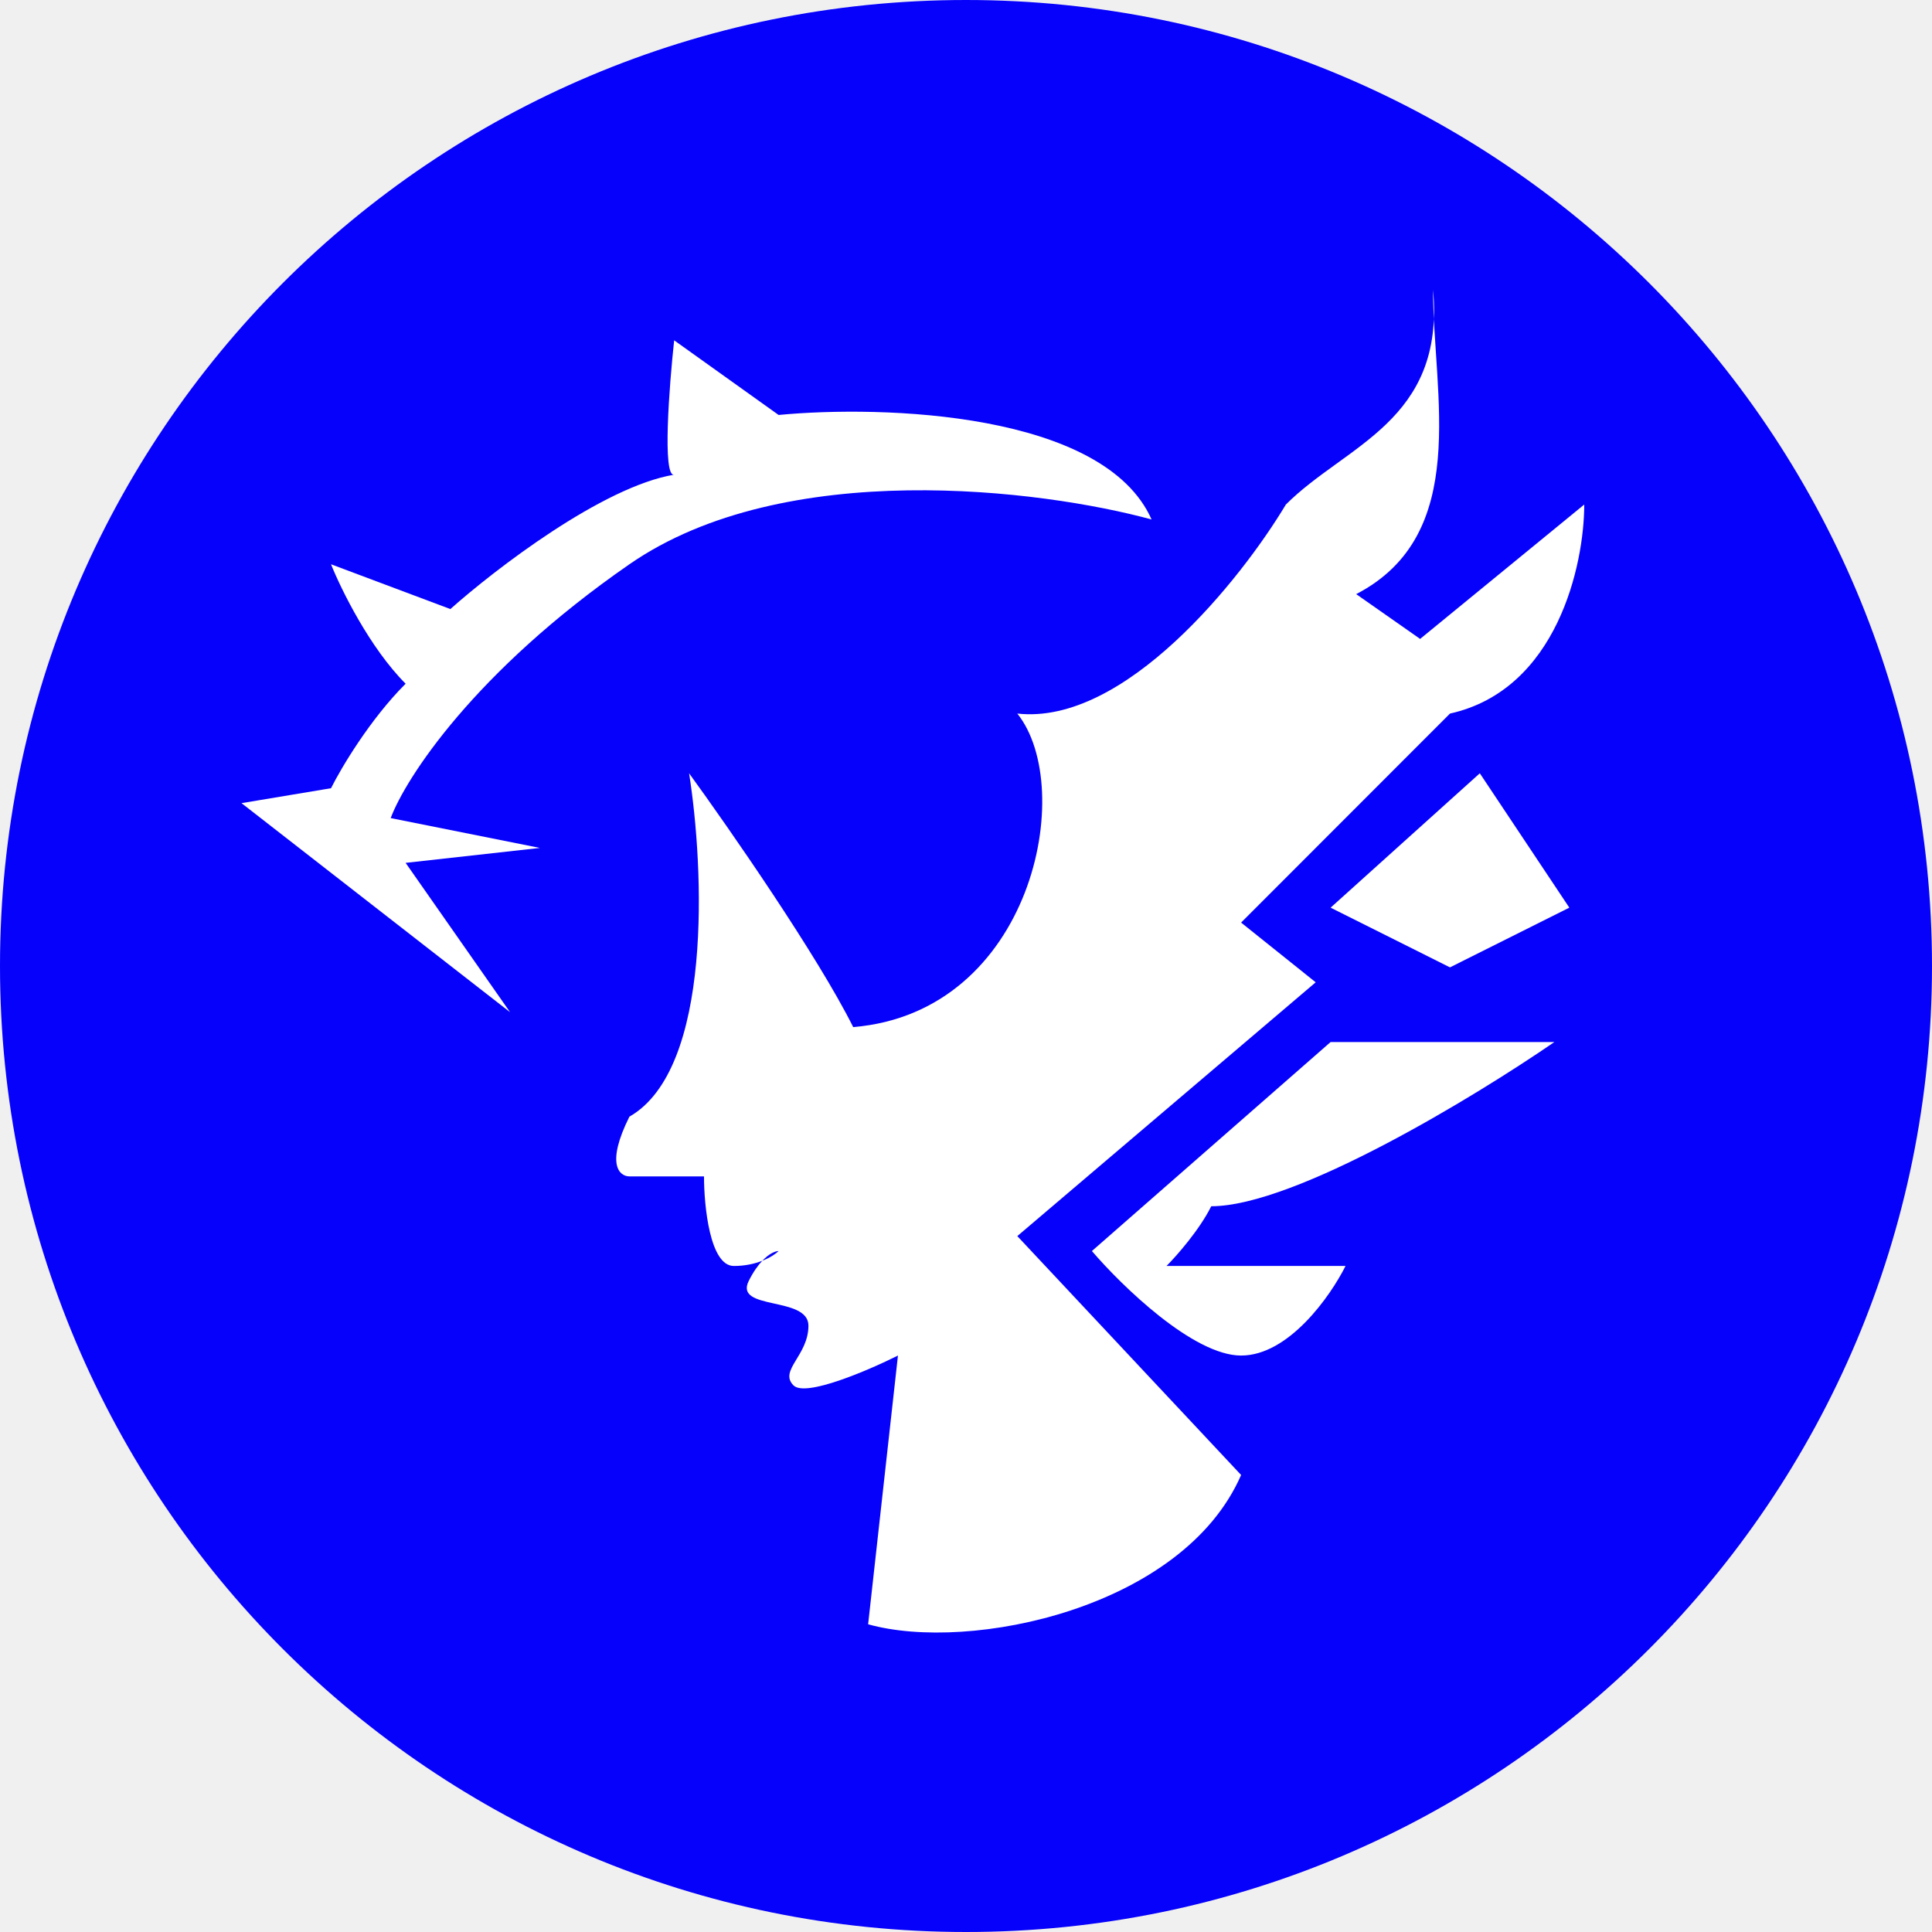
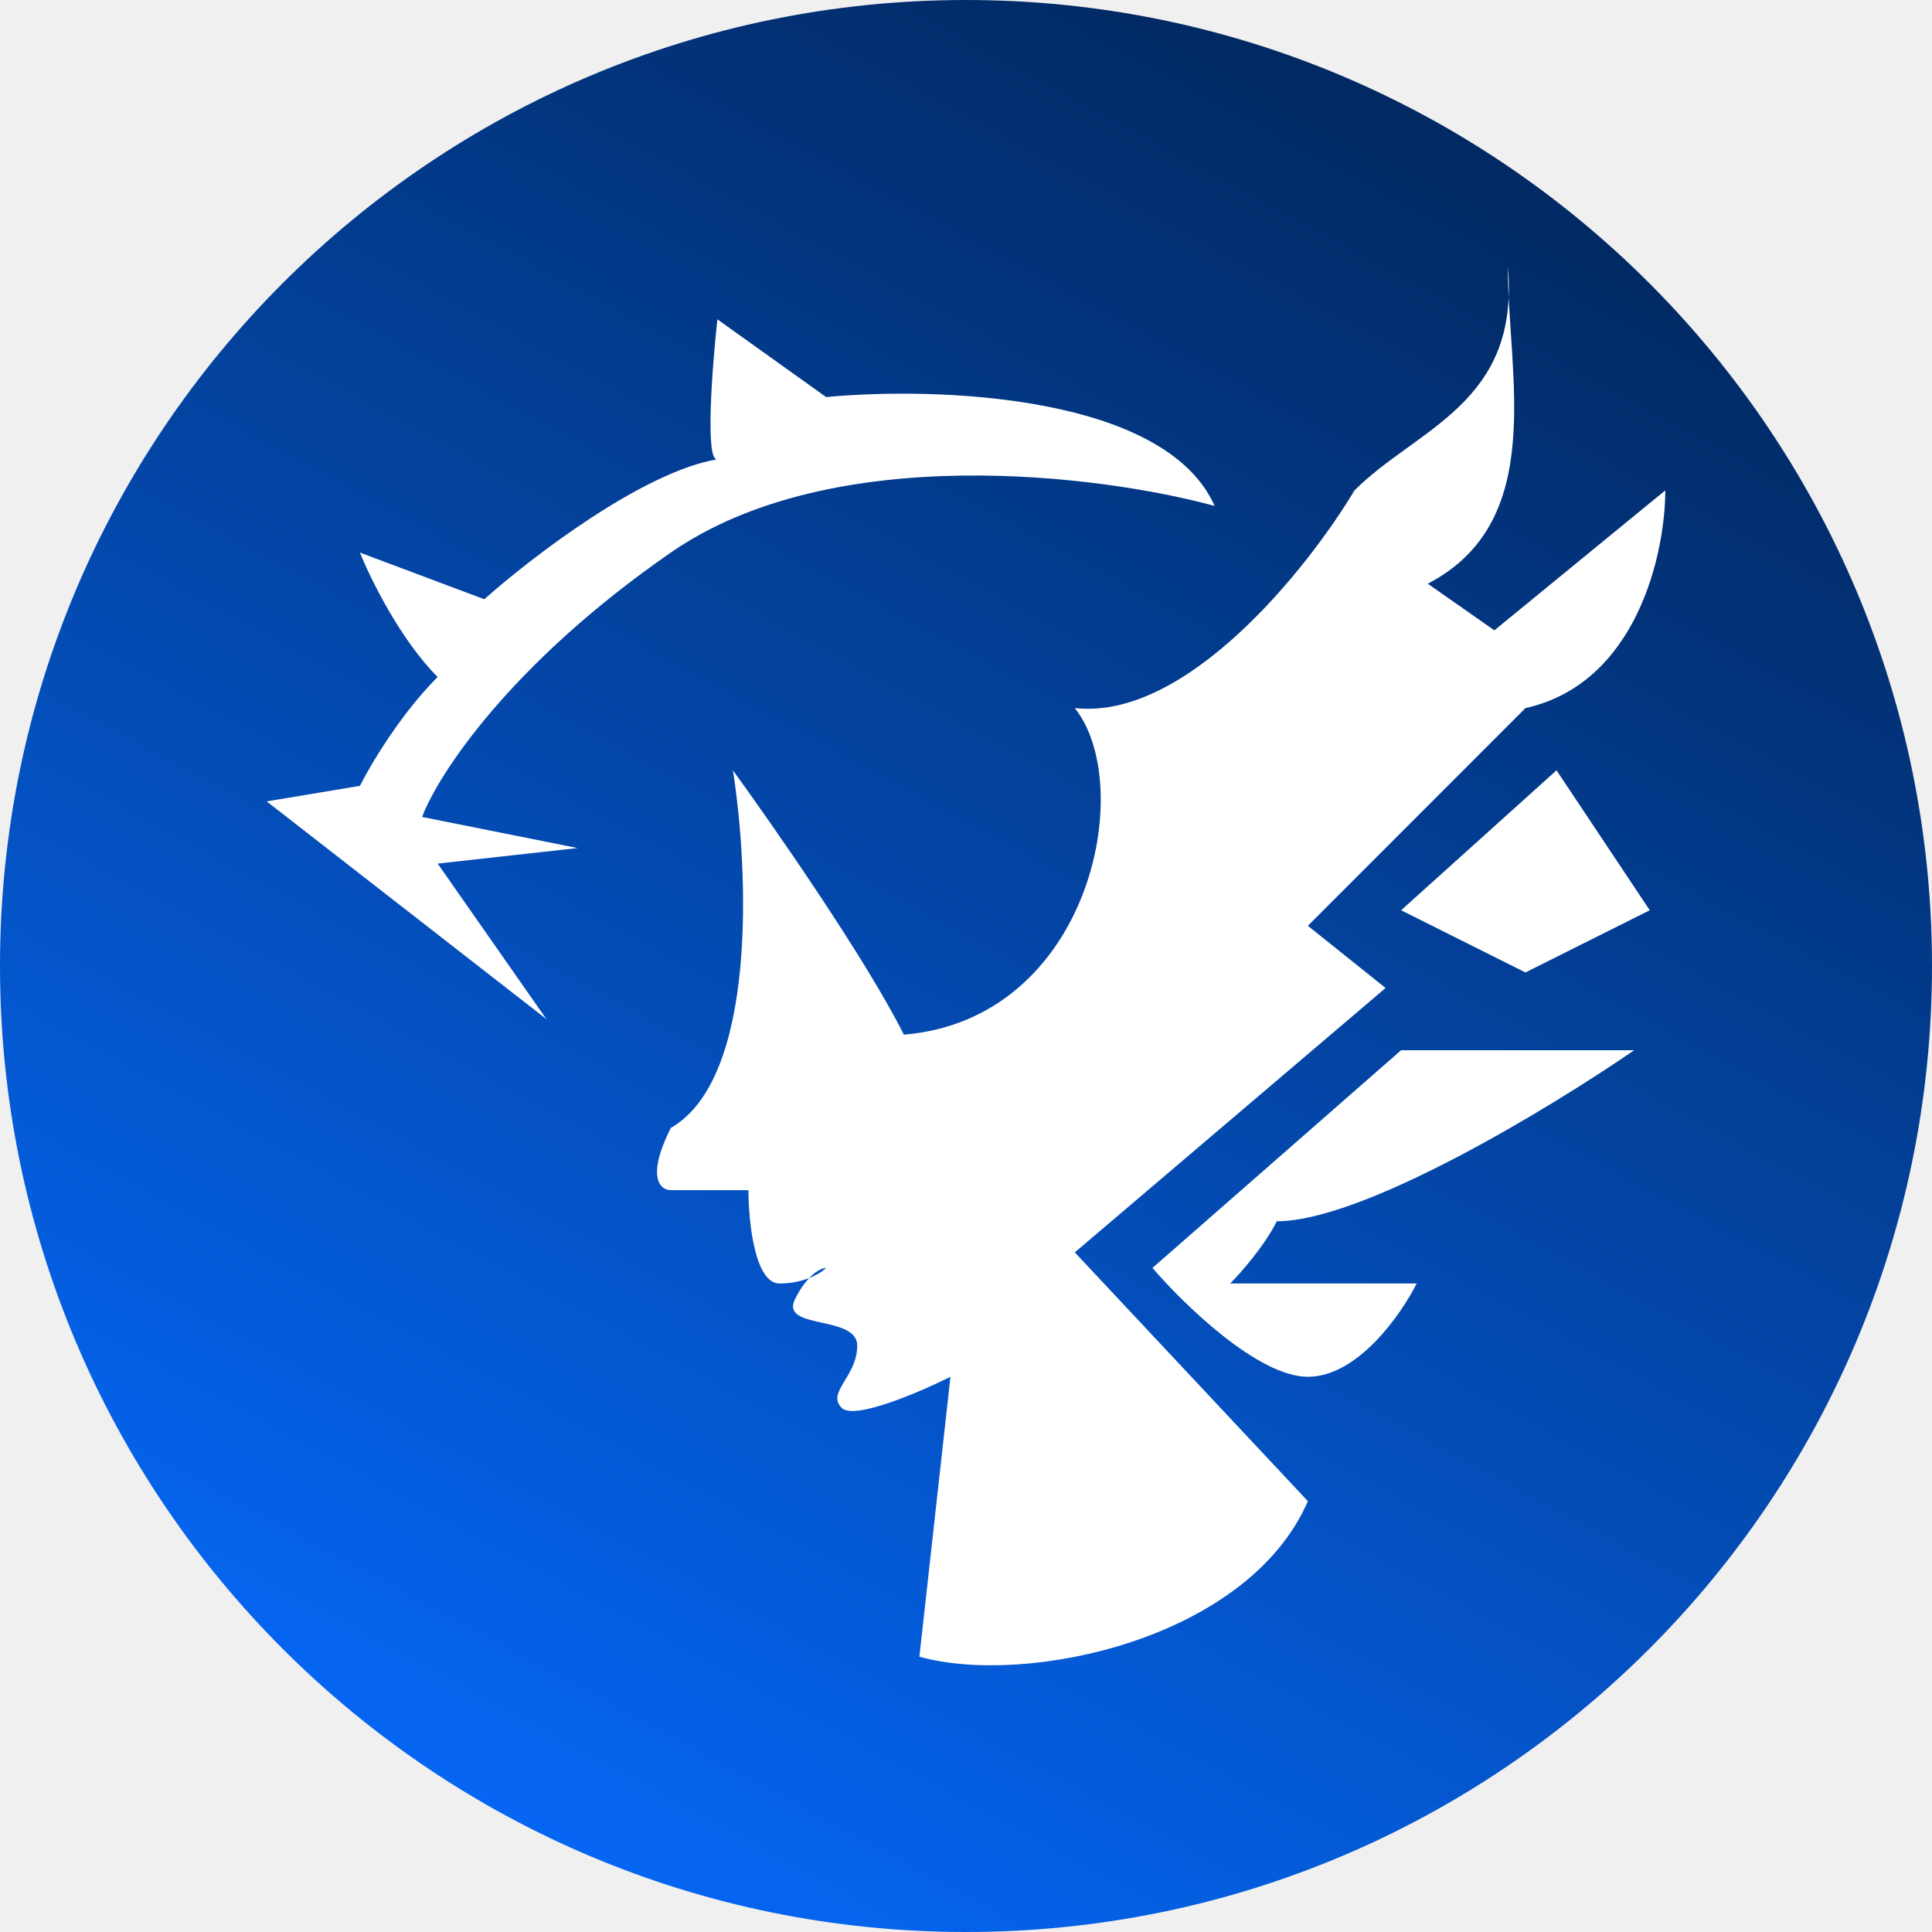
- <svg xmlns="http://www.w3.org/2000/svg" width="200" height="200" viewBox="0 0 200 200" fill="none">
-   <circle cx="100" cy="100" r="100" fill="#0601FA" />
-   <path d="M89.868 168.145C100.442 171.106 122.478 166.477 128.479 152.69L105.312 127.961L136.201 101.687L128.479 95.505L150.101 73.868C161.221 71.395 164 58.413 164 52.23L147.011 66.14L140.393 61.504C152.307 55.322 148.351 40.819 148.351 30C149.587 43.601 139.29 46.048 133.112 52.23C128.479 59.958 116.432 75.104 105.312 73.868C111.49 81.596 106.857 104.779 88.323 106.324C84.617 98.906 75.453 85.717 71.334 80.05C72.879 89.838 73.805 110.652 65.156 115.597C62.685 120.543 64.127 121.779 65.156 121.779H72.878C72.878 124.87 73.496 131.053 75.967 131.053C77.149 131.053 78.142 130.817 78.914 130.514C79.645 129.745 80.281 129.507 80.6 129.507C80.332 129.776 79.755 130.185 78.914 130.514C78.465 130.986 77.981 131.658 77.511 132.598C75.967 135.689 83.689 134.144 83.689 137.235C83.689 140.326 80.6 141.871 82.144 143.417C83.38 144.653 89.867 141.871 92.956 140.326L89.868 168.145Z" fill="white" />
-   <path d="M137.744 93.96L153.189 80.05L162.456 93.96L150.101 100.142L137.744 93.96Z" fill="white" />
-   <path d="M120.756 131.053H139.289C137.745 134.144 133.422 140.326 128.479 140.326C123.536 140.326 116.122 133.113 113.033 129.507L137.744 107.87H160.911C152.674 113.537 134.038 124.87 125.389 124.87C124.153 127.343 121.785 130.022 120.756 131.053Z" fill="white" />
-   <path d="M119.211 53.776C107.886 50.685 81.219 47.285 65.156 58.413C49.093 69.54 41.989 80.565 40.444 84.687L55.889 87.778L41.989 89.323L52.8 104.779L25 83.141L34.267 81.596C35.296 79.535 38.282 74.486 41.989 70.777C38.282 67.068 35.296 60.989 34.267 58.413L46.622 63.049C51.256 58.928 62.376 50.376 69.789 49.139C68.553 49.416 69.274 39.981 69.789 35.23L80.6 42.957C91.411 41.927 114.269 42.648 119.211 53.776Z" fill="white" />
+ <svg xmlns="http://www.w3.org/2000/svg" width="297" height="297" viewBox="0 0 297 297" fill="none">
+   <path d="M0 148.5C0 66.486 66.486 0 148.5 0C230.514 0 297 66.486 297 148.5C297 230.514 230.514 297 148.5 297C66.486 297 0 230.514 0 148.5Z" fill="url(#paint0_linear_119_93)" />
+   <path d="M141.335 254.678C157.691 259.257 191.775 252.098 201.057 230.772L165.224 192.523L213.001 151.883L201.057 142.321L234.501 108.853C251.701 105.028 256.001 84.948 256 75.385L229.722 96.9L219.486 89.729C237.914 80.166 231.795 57.734 231.795 41C233.707 62.037 217.78 65.823 208.224 75.385C201.057 87.338 182.424 110.766 165.224 108.853C174.779 120.806 167.613 156.665 138.946 159.055C133.213 147.58 119.039 127.181 112.668 118.416C115.057 133.556 116.49 165.749 103.113 173.399C99.29 181.048 101.52 182.961 103.113 182.961H115.056C115.056 187.742 116.011 197.304 119.833 197.304C121.662 197.304 123.199 196.94 124.392 196.472C125.523 195.281 126.506 194.914 127 194.914C126.585 195.329 125.693 195.962 124.392 196.472C123.698 197.202 122.949 198.241 122.222 199.695C119.833 204.476 131.778 202.085 131.778 206.867C131.778 211.648 127 214.038 129.389 216.429C131.3 218.341 141.333 214.038 146.111 211.648L141.335 254.678Z" fill="white" />
+   <path d="M215.389 139.931L239.278 118.416L253.611 139.931L234.501 149.493L215.389 139.931Z" fill="white" />
+   <path d="M189.111 197.304H217.778C215.39 202.085 208.703 211.648 201.057 211.648C193.411 211.648 181.944 200.492 177.167 194.914L215.389 161.446H251.222C238.481 170.211 209.656 187.742 196.278 187.742C194.367 191.567 190.704 195.711 189.111 197.304Z" fill="white" />
+   <path d="M186.722 77.776C169.205 72.995 127.958 67.736 103.113 84.948C78.267 102.16 67.278 119.212 64.889 125.587L88.778 130.368L67.278 132.759L84 156.665L41 123.197L55.333 120.806C56.926 117.619 61.544 109.809 67.278 104.072C61.544 98.335 56.926 88.932 55.333 84.948L74.444 92.119C81.611 85.745 98.811 72.517 110.278 70.604C108.367 71.032 109.481 56.439 110.278 49.089L127 61.042C143.722 59.448 179.078 60.564 186.722 77.776Z" fill="white" />
+   <defs>
+     <linearGradient id="paint0_linear_119_93" x1="198.378" y1="-14.17" x2="36.275" y2="285.664" gradientUnits="userSpaceOnUse">
+       <stop stop-color="#012559" />
+       <stop offset="1" stop-color="#056BFF" />
+     </linearGradient>
+   </defs>
</svg>
